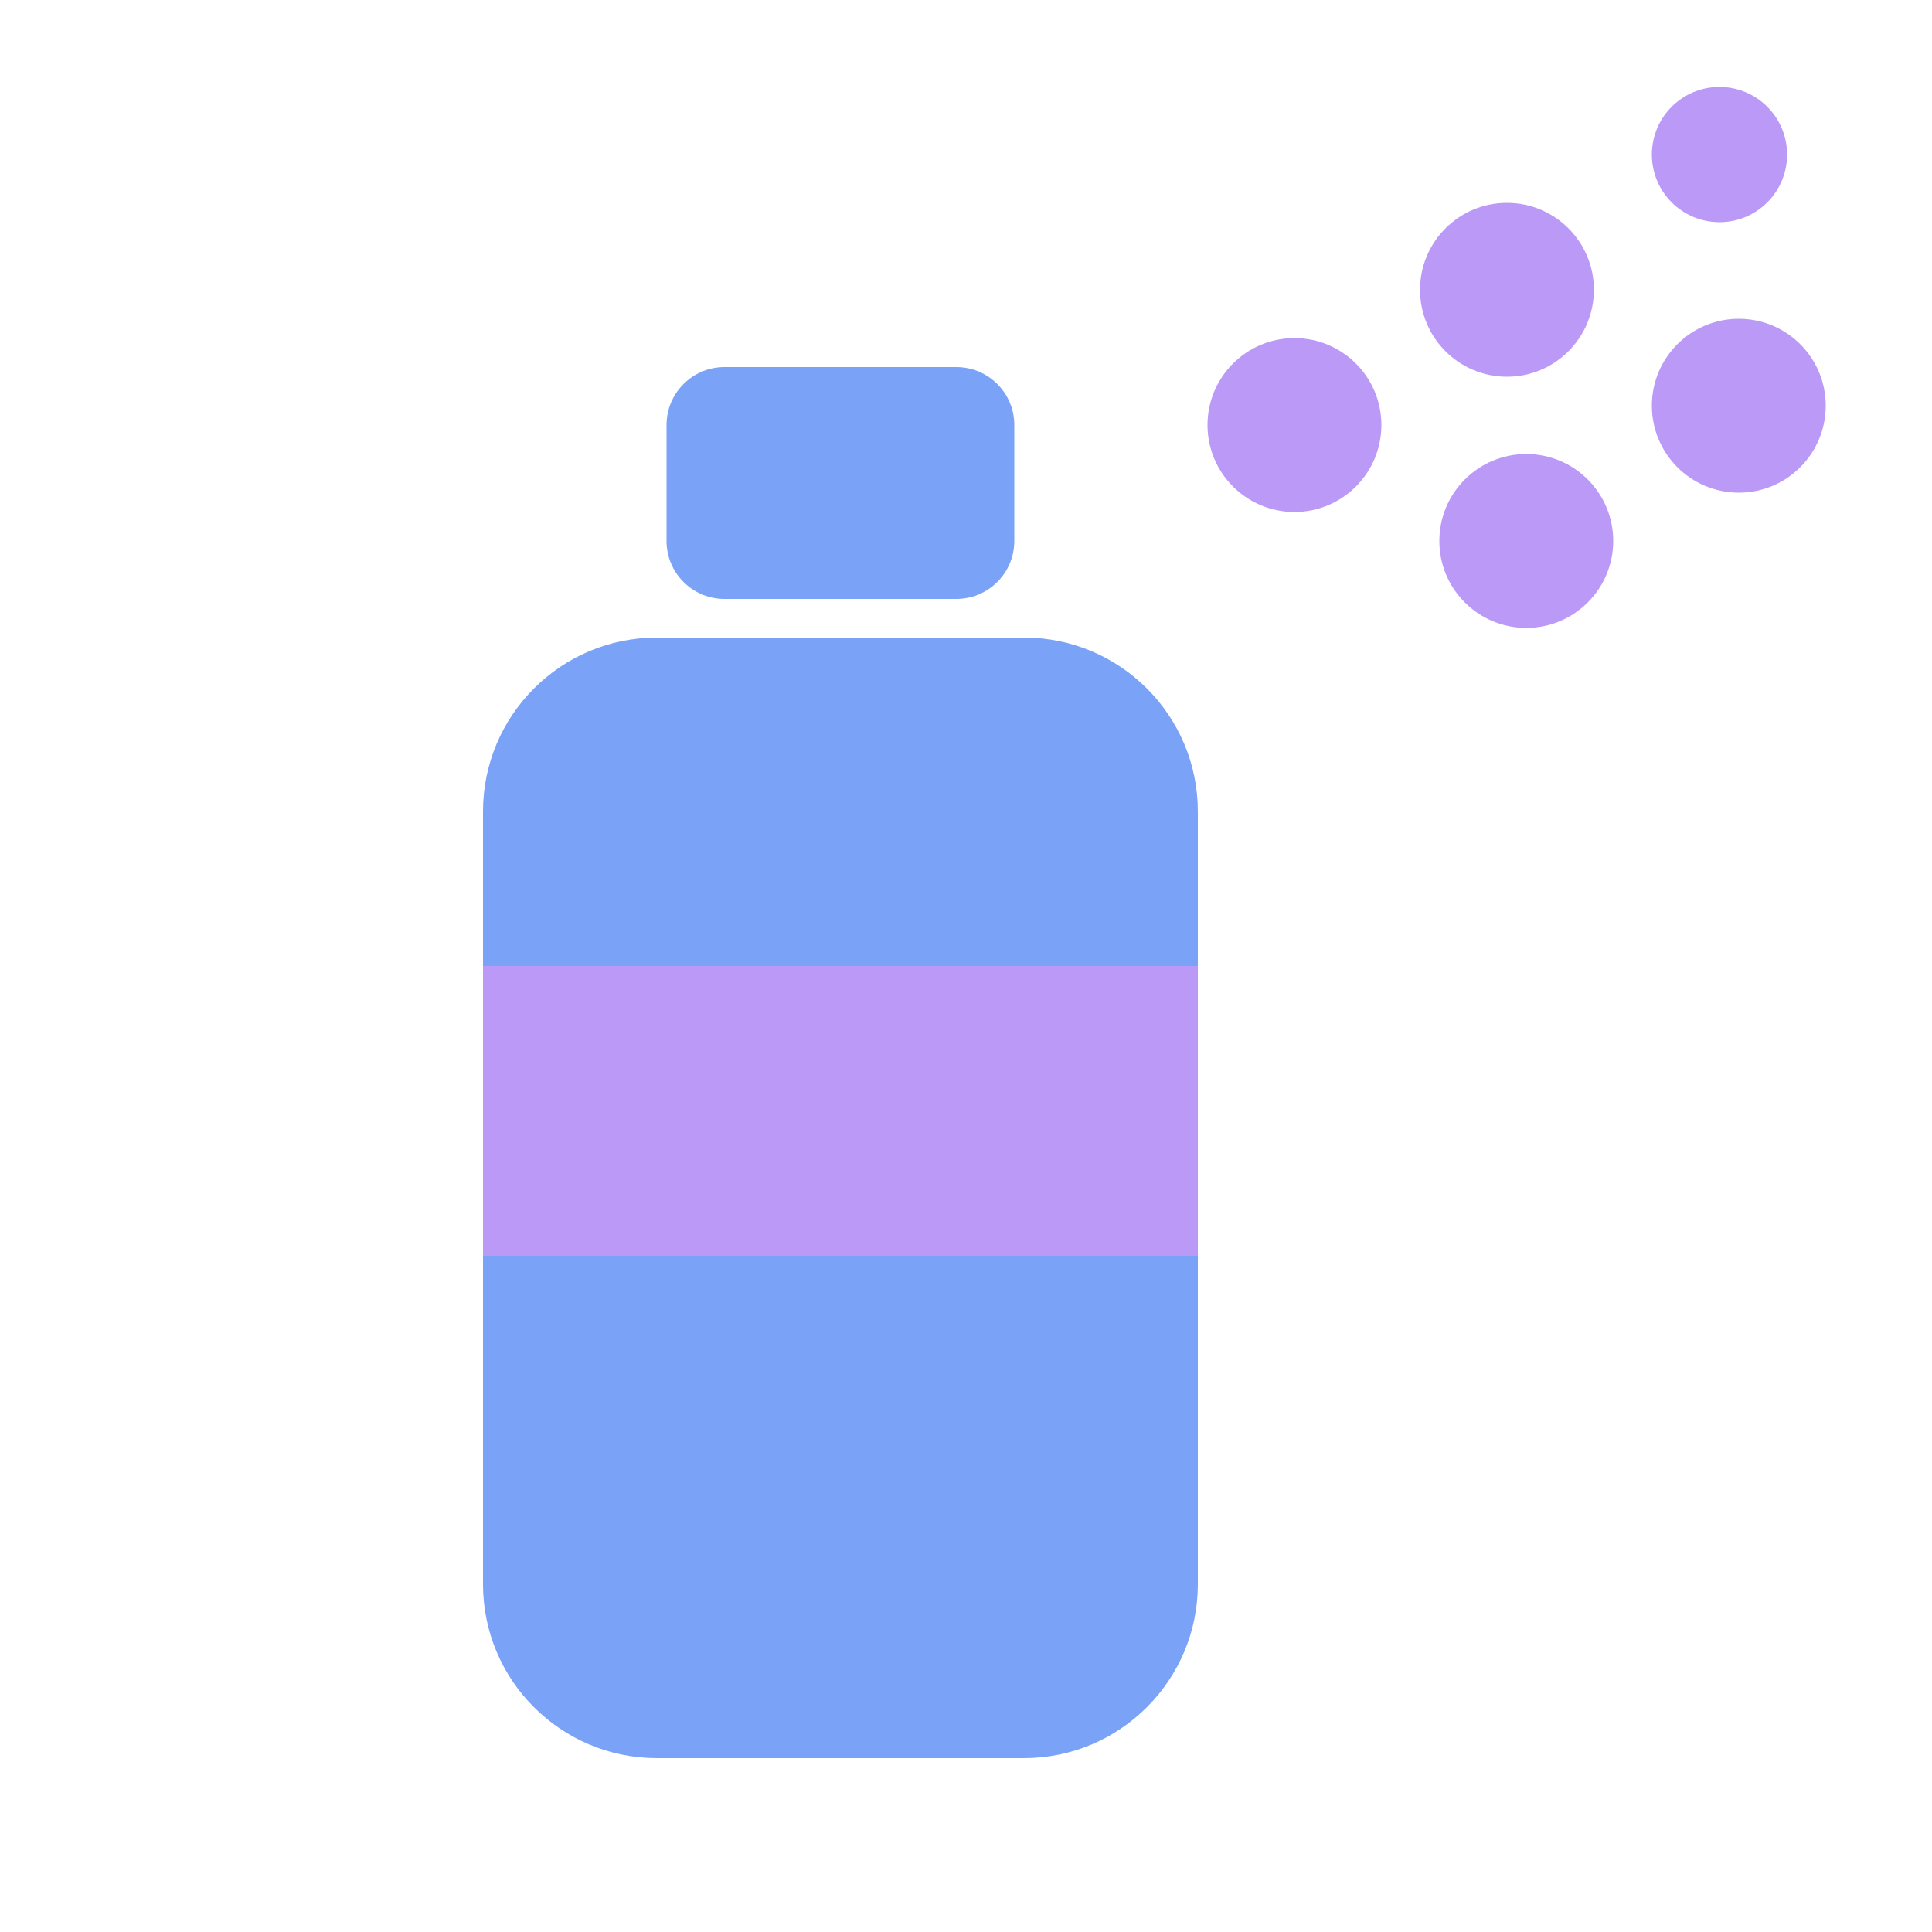
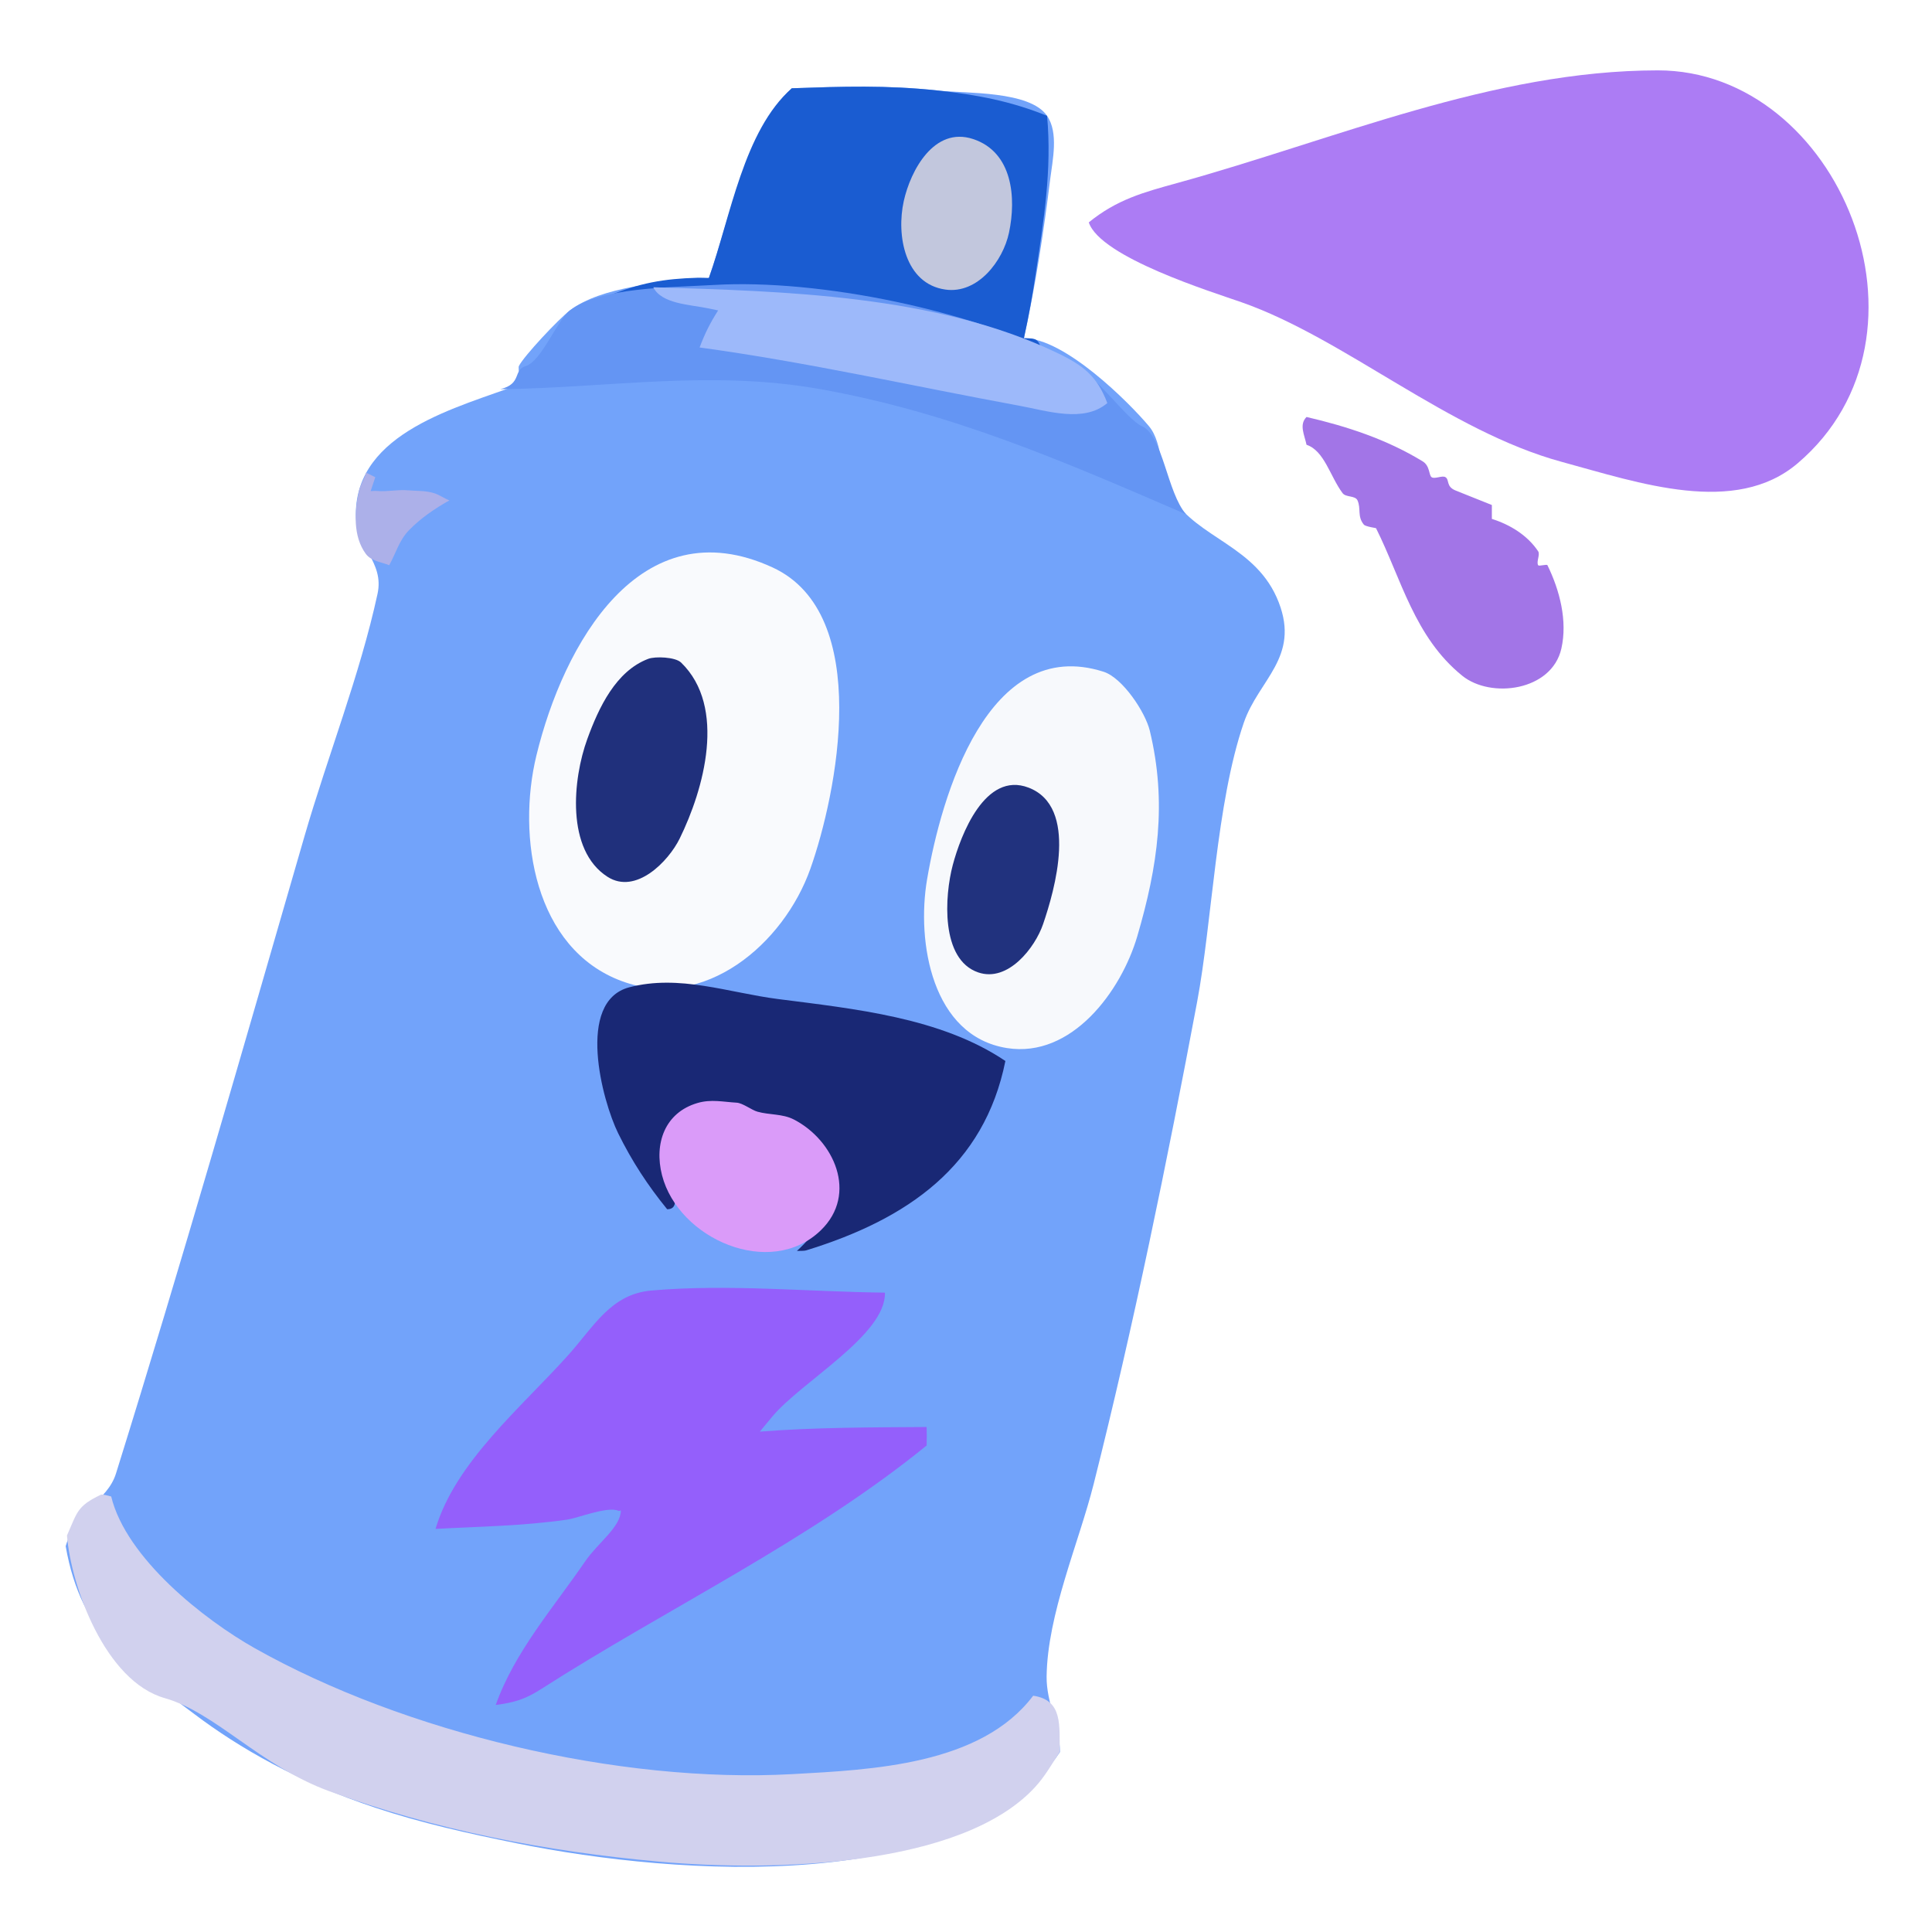
- <svg xmlns="http://www.w3.org/2000/svg" viewBox="0 0 20 20">
-   <rect x="5" y="6.6" width="7.4" height="11.6" rx="1.8" fill="#7aa2f7" />
-   <rect x="6.9" y="3.8" width="3.6" height="2.4" rx=".6" fill="#7aa2f7" />
-   <rect x="5" y="10" width="7.4" height="3" fill="#bb9af7" />
-   <g fill="#bb9af7">
-     <circle cx="13.4" cy="4.4" r=".9" />
-     <circle cx="15.6" cy="3" r=".9" />
-     <circle cx="15.8" cy="5.6" r=".9" />
-     <circle cx="18" cy="4.2" r=".9" />
-     <circle cx="17.8" cy="1.6" r=".7" />
-   </g>
+ <svg xmlns="http://www.w3.org/2000/svg" version="1.1" width="417" height="417" shape-rendering="geometricPrecision" viewBox="0 0 417 417" role="img" aria-label="Tokyo-to A (dark): faithful mockup trace">
+   <path d="M0.000 0.000 C6.121 0.654 19.775 0.020 23.511 5.456 C26.038 9.133 24.686 15.069 24.190 19.093 C22.780 30.546 20.999 42.196 18.511 53.456 C27.357 53.456 41.252 67.366 45.511 72.456 C48.669 76.230 47.887 83.487 50.424 87.627 C56.028 96.770 68.758 98.189 73.511 110.456 C78.119 122.348 69.164 127.160 65.975 136.439 C59.978 153.891 59.170 179.281 55.886 196.760 C49.408 231.227 42.175 266.619 33.559 300.797 C30.376 313.425 23.571 328.883 23.411 342.317 C23.344 347.986 26.226 352.853 26.296 358.612 C5.461 389.666 -56.038 385.414 -90.996 378.305 C-101.329 376.203 -111.516 373.957 -121.537 370.613 C-138.089 365.091 -150.915 357.691 -160.489 350.456 C-174.025 340.227 -184.894 333.781 -188.312 314.182 C-185.975 306.112 -179.360 304.602 -177.450 298.479 C-163.299 253.119 -150.051 206.820 -136.781 160.990 C-131.758 143.639 -124.824 126.215 -121.005 108.639 C-119.494 101.683 -125.681 98.564 -125.682 91.458 C-125.682 73.630 -103.408 68.352 -90.489 63.456 C-90.115 63.314 -90.716 59.918 -90.489 59.456 C-89.449 57.336 -81.894 49.285 -79.489 47.456 C-72.756 42.335 -59.689 41.265 -49.489 40.456 C-44.708 26.981 -41.782 9.191 -31.590 -0.491 C-20.654 -0.868 -11.249 -1.202 0.000 0.000 Z" fill="#72A3FA" transform="translate(202.489,19.54419)" />
+   <path d="M0.000 0.000 C39.066 -0.026 62.692 57.169 30.188 84.812 C16.703 96.280 -4.044 89.040 -20.741 84.498 C-45.179 77.851 -67.587 57.855 -89.812 50.062 C-96.210 47.819 -120.296 40.359 -122.812 32.812 C-116.731 27.864 -111.016 26.329 -103.642 24.294 C-69.604 14.902 -35.615 0.024 0.000 0.000 Z" fill="#AC7CF4" transform="translate(357.8125,15.1875)" />
+   <path d="M0.000 0.000 C21.804 10.043 13.857 48.965 8.172 65.018 C2.428 81.237 -14.677 95.885 -32.509 89.302 C-51.460 82.307 -55.206 58.052 -50.969 40.591 C-45.165 16.672 -28.631 -13.187 0.000 0.000 Z" fill="#F9FAFD" transform="translate(166.7461,122.4727)" />
+   <path d="M0.000 0.000 C0.400 -0.193 1.883 0.314 2.250 0.375 C5.491 13.715 22.302 26.966 33.283 33.147 C65.582 51.326 111.748 62.380 149.311 60.297 C166.450 59.346 189.969 58.340 201.250 43.375 C207.764 44.317 206.843 49.968 207.000 55.496 C205.191 58.235 203.845 60.750 201.561 63.210 C185.769 80.215 145.695 81.456 120.465 79.183 C96.169 76.995 72.294 72.399 49.323 63.990 C34.397 58.526 24.792 47.008 13.802 43.892 C0.952 40.250 -6.423 19.767 -7.293 8.791 C-5.025 3.635 -5.082 2.449 0.000 0.000 Z" fill="#D1D1EE" transform="translate(21.75,322.625)" />
+   <path d="M0.000 0.000 C16.477 -1.451 33.931 0.271 50.405 0.454 C50.676 9.594 32.273 19.716 26.050 27.264 C25.172 28.329 24.287 29.391 23.405 30.454 C35.406 29.516 47.379 29.541 59.405 29.454 C59.452 30.803 59.449 32.105 59.405 33.454 C34.096 54.024 3.567 68.495 -23.844 86.047 C-27.309 88.265 -29.623 88.921 -33.595 89.454 C-29.563 78.039 -21.123 68.429 -14.224 58.362 C-11.559 54.473 -6.595 51.031 -6.595 47.454 C-6.765 47.484 -6.947 47.616 -7.104 47.545 C-9.415 46.494 -15.879 49.114 -18.120 49.438 C-27.726 50.827 -36.971 50.927 -46.595 51.454 C-42.292 37.011 -28.112 25.262 -17.986 13.979 C-12.327 7.673 -8.748 0.770 0.000 0.000 Z" fill="#945FFB" transform="translate(140.5947,278.5459)" />
+   <path d="M0.000 0.000 C4.116 1.316 9.011 8.724 9.973 12.706 C13.731 28.250 11.708 41.972 7.277 57.095 C3.814 68.917 -6.858 83.466 -20.873 81.221 C-37.006 78.638 -40.411 58.425 -38.092 44.810 C-35.045 26.925 -24.998 -7.993 0.000 0.000 Z" fill="#F7F9FC" transform="translate(238.1914,144.9883)" />
+   <path d="M0.000 0.000 C8.324 0.889 15.817 2.330 23.511 5.456 C24.577 17.186 22.795 27.917 21.040 39.659 C20.346 44.299 19.524 48.872 18.511 53.456 C21.477 53.456 21.573 53.643 22.511 56.456 C11.761 52.663 0.698 50.066 -10.328 47.237 C-30.192 42.141 -51.186 41.951 -71.489 44.456 C-64.493 41.520 -59.257 40.615 -51.855 40.401 C-51.070 40.379 -50.274 40.438 -49.489 40.456 C-44.780 27.182 -41.988 8.670 -31.590 -0.491 C-20.654 -0.868 -11.249 -1.202 0.000 0.000 Z" fill="#1A5CD1" transform="translate(202.489,19.54419)" />
+   <path d="M0.000 0.000 C16.576 2.133 35.183 3.982 49.125 13.375 C44.560 36.030 28.047 47.497 6.194 54.234 C5.593 54.419 4.755 54.332 4.125 54.375 C21.391 38.512 5.630 24.266 -12.246 22.979 C-20.498 22.385 -24.650 26.805 -24.304 34.905 C-24.159 38.303 -19.888 45.375 -23.875 45.375 C-28.085 40.203 -31.482 35.009 -34.455 28.972 C-37.907 21.960 -43.619 0.516 -32.057 -2.526 C-21.267 -5.365 -10.637 -1.369 0.000 0.000 Z" fill="#192875" transform="translate(167.875,215.625)" />
+   <path d="M0.000 0.000 C22.485 -1.307 55.984 5.411 76.970 16.506 C82.282 19.315 89.003 29.066 92.307 30.500 C96.805 32.452 97.708 44.813 101.812 49.500 C75.415 38.100 51.278 27.541 22.707 22.465 C-0.848 18.280 -22.898 22.235 -46.188 22.500 C-41.424 21.309 -43.564 18.386 -40.695 17.500 C-37.300 16.452 -33.925 7.581 -31.188 5.500 C-24.602 0.491 -9.952 0.578 0.000 0.000 Z" fill="#6495F3" transform="translate(154.1875,61.5)" />
+   <path d="M0.000 0.000 C8.763 2.041 17.274 4.815 25.072 9.581 C26.669 10.557 26.372 12.573 27.000 13.000 C27.687 13.467 29.304 12.544 30.000 13.000 C30.895 13.586 30.064 15.026 32.188 15.875 C34.792 16.917 37.396 17.958 40.000 19.000 C40.000 20.000 40.000 21.000 40.000 22.000 C43.900 23.226 47.676 25.512 50.000 29.000 C50.462 29.694 49.543 31.302 50.000 32.000 C50.179 32.274 51.860 31.715 52.000 32.000 C54.642 37.385 56.365 44.011 55.000 50.000 C52.915 59.145 39.790 60.853 33.606 55.848 C23.266 47.479 20.483 34.974 15.000 24.000 C14.986 23.972 12.720 23.657 12.370 23.233 C10.902 21.452 11.807 19.786 11.000 18.000 C10.508 16.911 8.488 17.394 7.775 16.435 C5.067 12.793 3.854 7.285 0.000 6.000 C-0.457 3.837 -1.648 1.648 0.000 0.000 Z" fill="#A275E7" transform="translate(282,90)" />
+   <path d="M0.000 0.000 C27.799 0.864 61.044 1.576 87.336 14.244 C92.852 16.901 95.839 19.252 98.000 25.000 C92.910 29.320 85.044 26.679 78.888 25.548 C55.814 21.309 33.314 16.176 10.000 13.000 C11.162 9.937 12.236 7.771 14.000 5.000 C13.301 4.854 12.601 4.710 11.902 4.562 C8.029 3.742 1.820 3.640 0.000 0.000 Z" fill="#9DB9FA" transform="translate(141,62)" />
+   <path d="M0.000 0.000 C9.933 9.625 4.880 27.444 -0.294 37.981 C-2.739 42.961 -9.757 50.147 -15.855 46.258 C-24.913 40.483 -23.371 25.125 -20.240 16.516 C-17.774 9.734 -14.086 1.855 -7.091 -0.794 C-5.563 -1.373 -1.236 -1.198 0.000 0.000 Z" fill="#20307C" transform="translate(147,143)" />
+   <path d="M0.000 0.000 C1.309 0.076 3.229 1.589 4.480 1.944 C7.043 2.670 9.884 2.372 12.311 3.614 C21.018 8.071 26.262 19.703 18.164 27.546 C7.264 38.106 -12.571 29.413 -16.110 15.661 C-17.864 8.843 -15.520 2.111 -8.408 0.057 C-5.497 -0.784 -2.914 -0.169 0.000 0.000 Z" fill="#DA9BF9" transform="translate(159,238)" />
+   <path d="M0.000 0.000 C10.859 4.150 5.643 22.143 3.134 29.474 C1.416 34.496 -4.404 42.099 -10.867 39.883 C-19.029 37.085 -18.130 23.381 -16.355 16.703 C-14.640 10.253 -9.384 -3.586 0.000 0.000 Z" fill="#21327E" transform="translate(222,170)" />
+   <path d="M0.000 0.000 C8.555 2.795 9.385 12.665 7.778 20.227 C6.479 26.339 1.030 33.487 -5.946 32.501 C-14.685 31.266 -16.579 20.809 -14.929 13.387 C-13.460 6.774 -8.375 -2.736 0.000 0.000 Z" fill="#C2C7DD" transform="translate(210,30)" />
+   <path d="M0.000 0.000 C0.667 0.333 1.333 0.667 2.000 1.000 C1.667 2.000 1.333 3.000 1.000 4.000 C1.434 3.989 1.910 3.922 2.341 3.965 C4.542 4.187 6.825 3.627 9.027 3.824 C10.987 4.000 12.858 3.848 14.771 4.471 C15.930 4.848 16.887 5.585 18.000 6.000 C14.814 7.797 11.857 9.797 9.283 12.434 C7.123 14.646 6.464 17.414 5.000 20.000 C3.351 19.303 1.126 19.132 -0.039 17.552 C-2.835 13.760 -2.504 8.366 -1.507 3.912 C-1.202 2.548 -0.305 1.364 0.000 0.000 Z" fill="#ACB0E9" transform="translate(79,102)" />
</svg>
